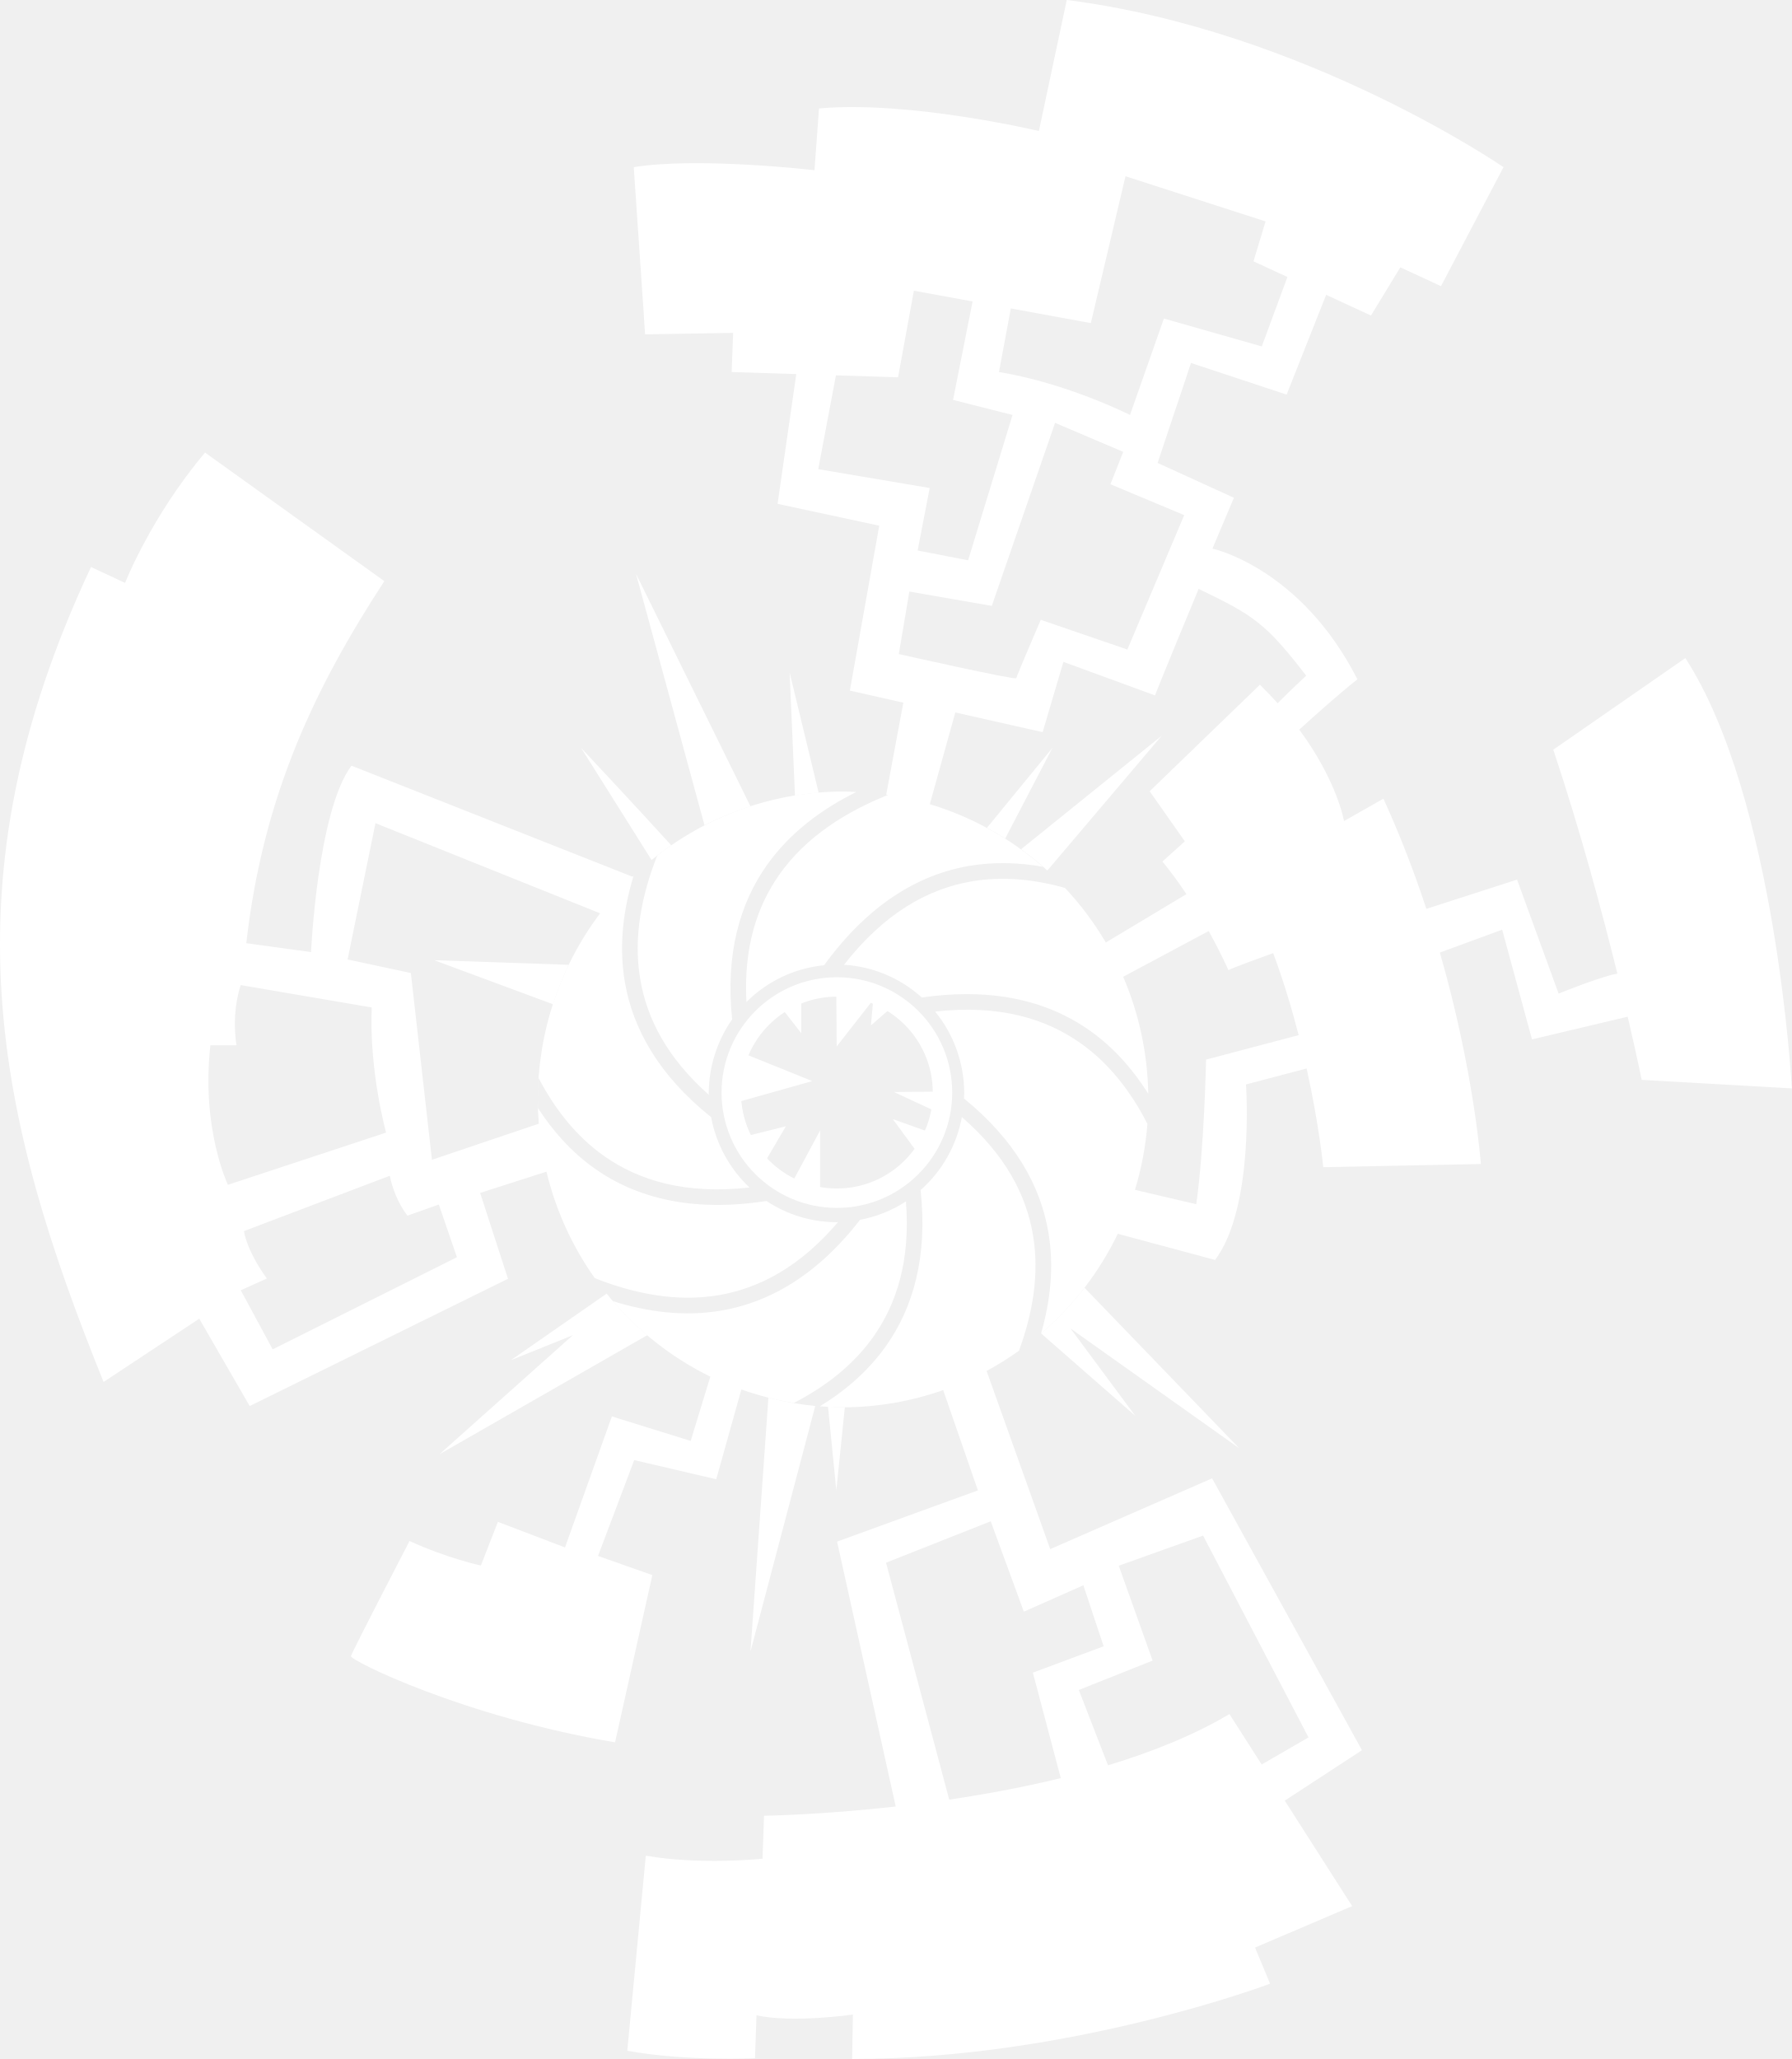
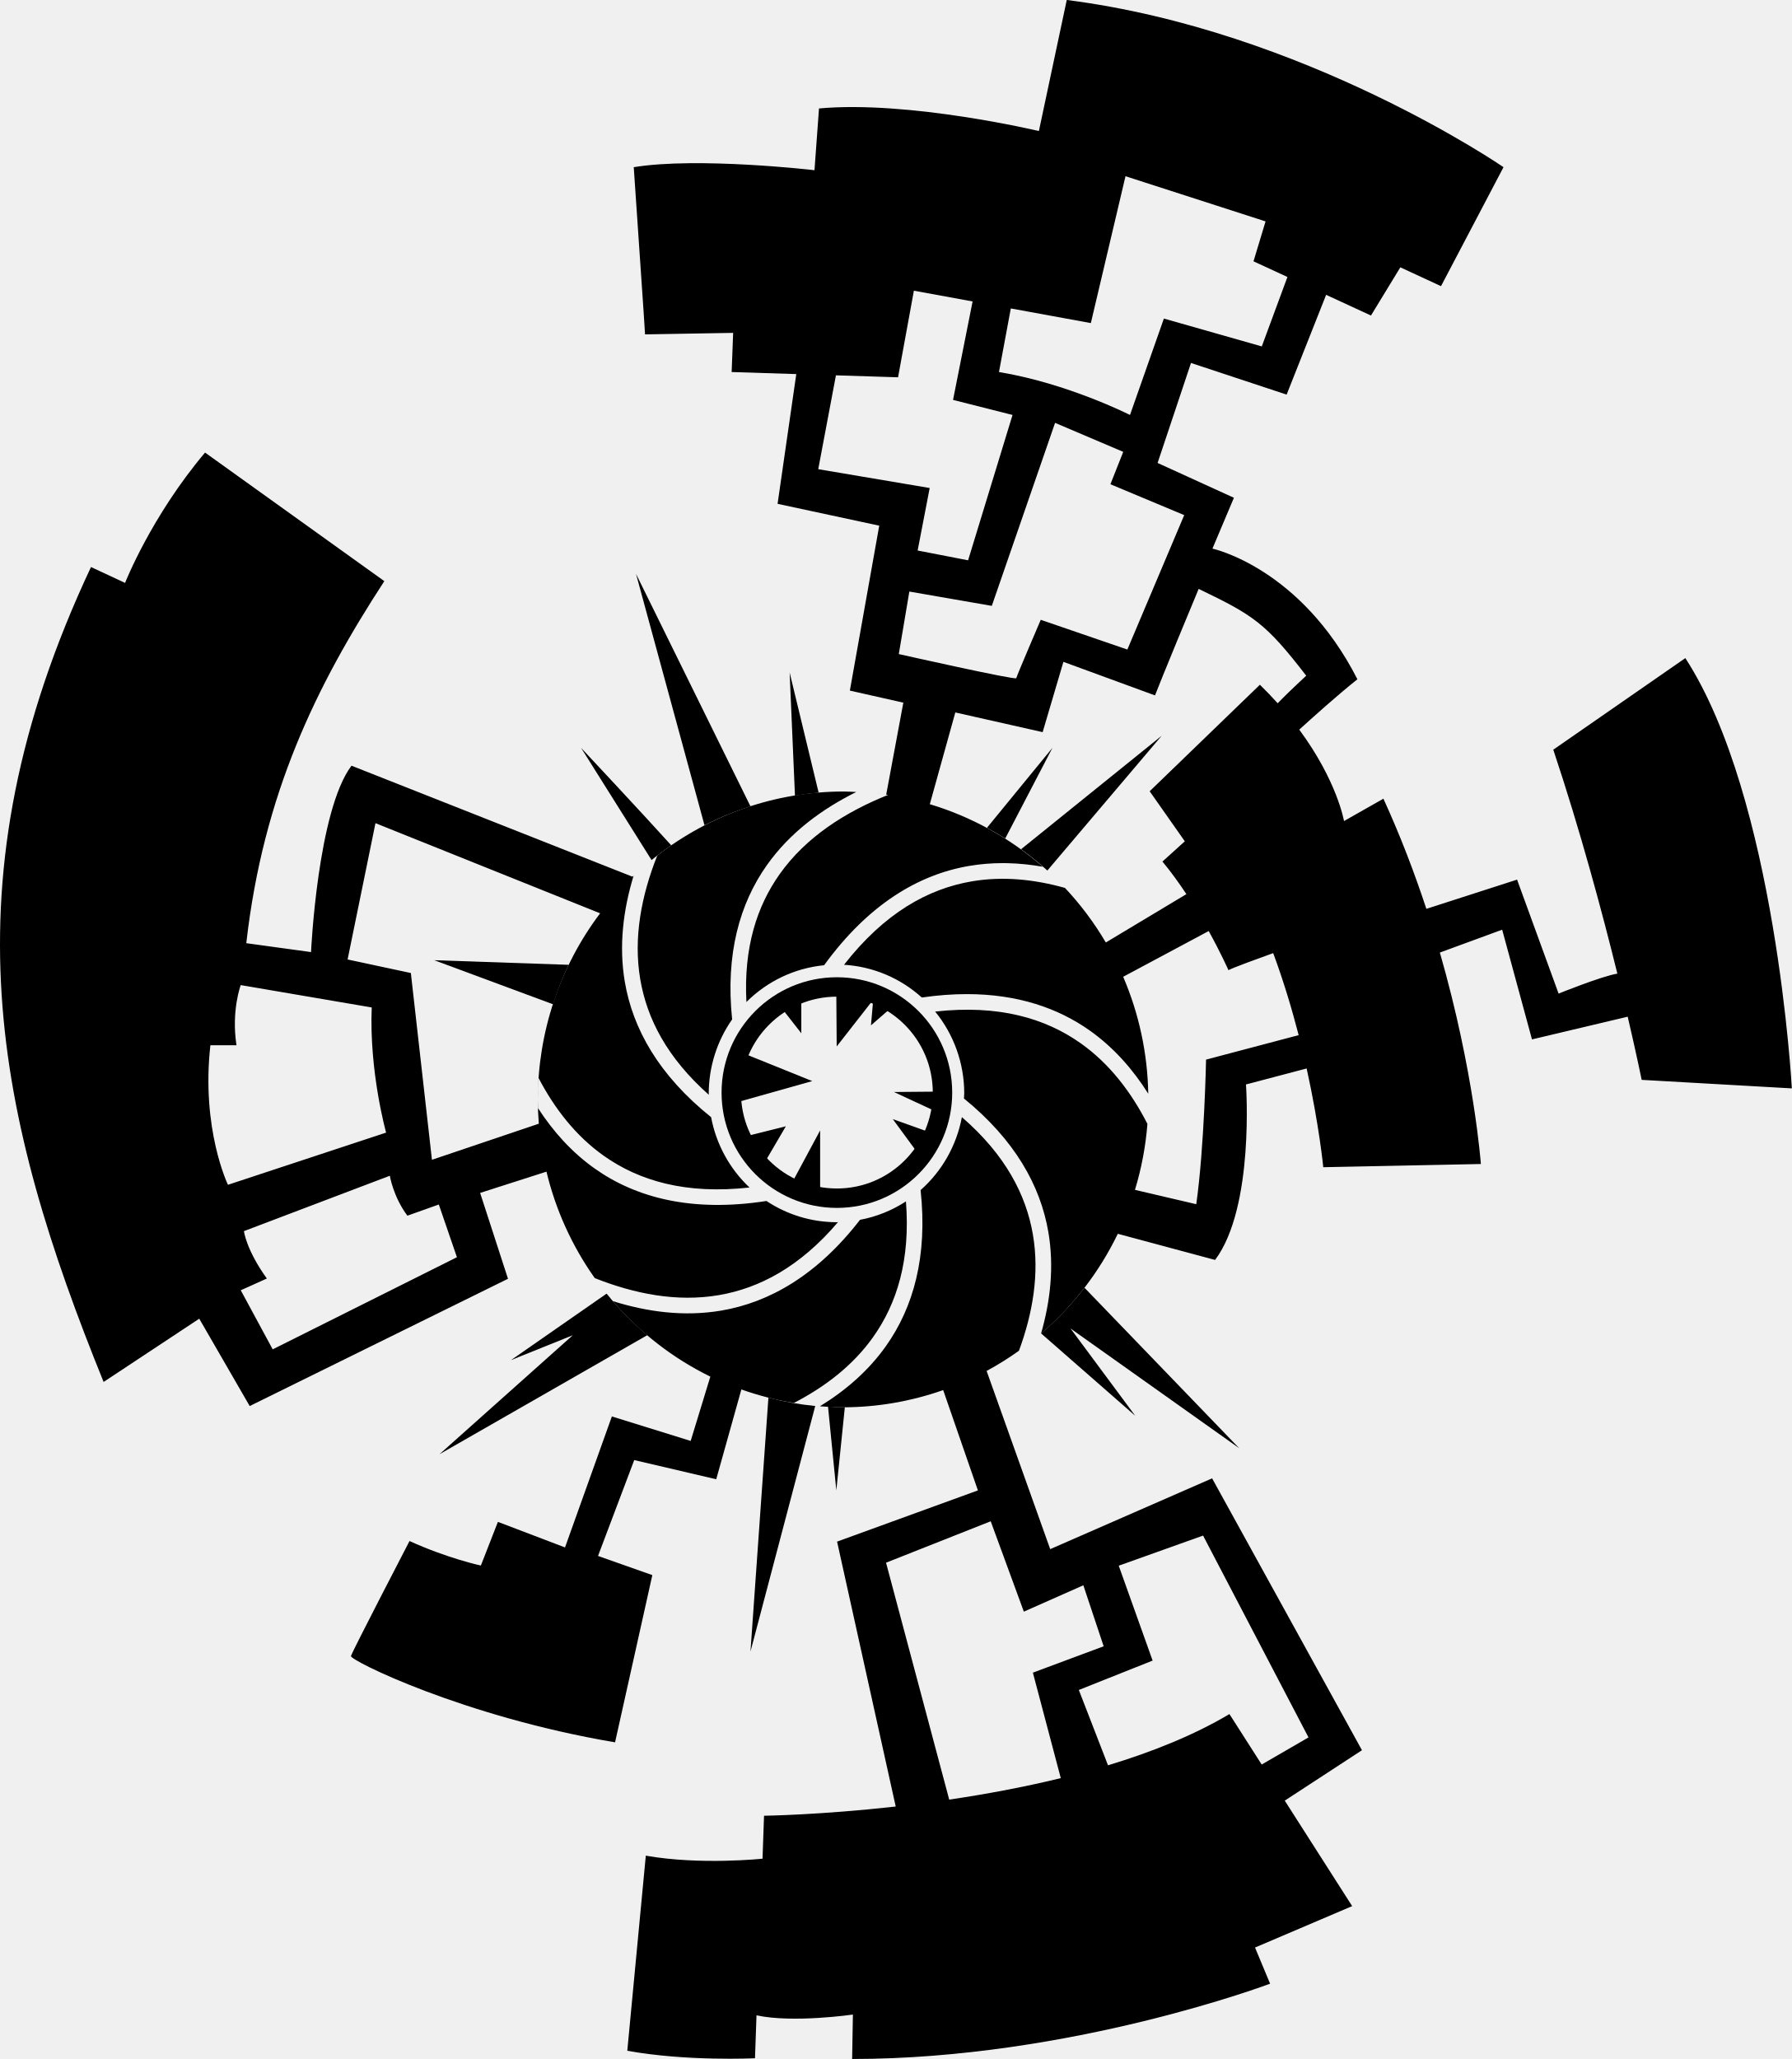
<svg xmlns="http://www.w3.org/2000/svg" width="190.649mm" height="219.054mm" viewBox="0 0 190.649 219.054">
  <g transform="matrix(1.001235,0,0,0.9951319,-11.16258,-34.83598)">
-     <path fill="white" style="stroke:none;stroke-width:2.82;stroke-dasharray:11.281, 2.82;stroke-dashoffset:0.564" d="m 124.509,35.006 -2.961,14.009 c 0,0 -13.765,-3.29 -23.367,-2.415 l -0.48,6.602 c 0,0 -12.394,-1.449 -19.206,-0.322 1.193,17.372 1.2,17.874 1.2,17.874 l 9.363,-0.161 -0.16,4.187 6.869,0.219 -1.988,13.871 10.803,2.335 -3.121,17.633 5.682,1.288 -1.82,9.832 a 32.447,32.917 0 0 0 -2.856,-0.269 32.447,32.917 0 0 1 3.054,0.298 c -4.497,1.813 -8.71,4.48 -11.524,8.478 -2.408,3.421 -3.835,7.83 -3.529,13.666 a 13.577,13.774 0 0 1 8.255,-3.932 c 4.729,-6.547 10.068,-9.7 15.409,-10.617 1.19,-0.204 2.378,-0.299 3.557,-0.3 0.168,0 0.337,0.001 0.505,0.005 1.27,0.027 2.53,0.163 3.772,0.384 a 32.447,32.917 0 0 0 -12.01,-6.689 l 2.711,-9.809 9.28,2.106 2.206,-7.515 9.733,3.587 c 0,0 0.804,-2.111 4.64,-11.387 5.817,2.817 7.102,3.631 11.43,9.28 -1.497,1.4 -2.423,2.313 -3.034,2.946 -0.582,-0.651 -1.209,-1.312 -1.889,-1.978 l -11.713,11.387 3.735,5.351 -2.377,2.163 c 0.919,1.116 1.77,2.307 2.545,3.484 l -8.563,5.17 a 32.447,32.917 0 0 0 -4.339,-5.834 c -3.229,-0.912 -6.582,-1.273 -9.91,-0.701 -4.629,0.795 -9.259,3.364 -13.571,8.918 a 13.577,13.774 0 0 1 8.266,3.499 c 1.687,-0.246 3.286,-0.364 4.797,-0.363 5.382,0.002 9.675,1.488 13.054,3.896 2.565,1.828 4.593,4.167 6.213,6.752 a 32.447,32.917 0 0 0 -2.665,-12.501 l 9.088,-4.89 c 1.323,2.408 2.1,4.184 2.1,4.184 0,0 0.055,-0.127 4.753,-1.822 1.105,2.996 1.993,5.984 2.706,8.767 l -9.84,2.616 c 0,0 -0.18,9.356 -1.041,15.459 l -6.514,-1.534 a 32.447,32.917 0 0 0 1.324,-7.053 c -1.712,-3.37 -4,-6.416 -7.084,-8.614 -3.76,-2.679 -8.721,-4.152 -15.473,-3.394 a 13.577,13.774 0 0 1 3.091,8.745 13.577,13.774 0 0 1 -0.03,0.549 c 5.438,4.446 8.134,9.36 8.968,14.278 0.628,3.699 0.216,7.371 -0.774,10.85 a 32.447,32.917 0 0 0 8.155,-10.664 l 10.339,2.795 c 4.22,-5.662 3.281,-18.76 3.281,-18.76 l 6.447,-1.71 c 1.344,6.122 1.766,10.556 1.766,10.556 l 16.749,-0.342 c 0,0 -0.697,-9.806 -4.357,-22.605 l 6.62,-2.445 3.169,11.728 10.171,-2.427 c 0.965,4.166 1.485,6.753 1.485,6.753 l 15.957,0.911 c 0,0 -1.664,-31.03 -11.317,-46.001 l -14.033,9.792 c 2.879,8.683 5.195,17.359 6.809,23.942 -1.646,0.262 -6.244,2.133 -6.244,2.133 l -4.414,-12.184 -9.638,3.125 c -1.246,-3.803 -2.747,-7.778 -4.565,-11.778 l -4.187,2.391 c 0,0 -0.706,-4.258 -4.756,-9.773 1.356,-1.243 4.105,-3.728 6.18,-5.384 -6.051,-11.953 -15.405,-13.969 -15.405,-13.969 l 2.281,-5.435 -8.11,-3.723 3.549,-10.689 10.163,3.382 4.199,-10.666 4.764,2.212 3.12,-5.153 4.322,2.013 6.642,-12.721 c 0,0 -21.136,-14.642 -46.414,-17.874 z m 6.242,18.84 14.884,4.83 -1.281,4.268 3.606,1.674 -2.726,7.424 -10.403,-2.979 -3.601,10.306 c 0,0 -6.656,-3.389 -13.924,-4.589 l 1.258,-6.799 8.505,1.566 z m -22.487,12.238 6.239,1.149 -2.078,10.526 6.322,1.61 -4.722,15.539 -5.362,-1.047 1.281,-6.682 -11.844,-2.013 1.881,-10.033 6.601,0.21 z m 15.004,14.13 7.242,3.1 -1.361,3.462 7.842,3.301 -6.042,14.372 -9.203,-3.18 c 0,0 -2.561,5.998 -2.601,6.24 -0.04,0.242 -12.484,-2.577 -12.484,-2.577 l 1.121,-6.683 8.762,1.53 z M 32.939,83.39 C 27.197,90.236 24.44,97.324 24.44,97.324 L 20.819,95.627 C 5.02,129.433 10.846,154.668 22.159,182.75 l 10.163,-6.763 5.362,9.339 27.448,-13.607 -2.961,-9.178 7.048,-2.275 a 32.447,32.917 0 0 0 5.133,11.381 c 4.196,1.677 8.711,2.589 13.18,1.822 4.308,-0.74 8.617,-3.017 12.669,-7.807 a 13.577,13.774 0 0 1 -0.161,0.009 13.577,13.774 0 0 1 -7.442,-2.269 c -7.894,1.235 -13.851,-0.333 -18.253,-3.47 -2.459,-1.753 -4.424,-3.977 -6.01,-6.435 a 32.447,32.917 0 0 1 -0.035,-0.954 32.447,32.917 0 0 0 0.106,2.598 l -11.356,3.857 -2.241,-19.967 -6.722,-1.449 2.961,-14.573 23.874,9.639 a 32.447,32.917 0 0 0 -6.622,19.896 32.447,32.917 0 0 1 0.084,-2.279 c 1.694,3.245 3.931,6.171 6.92,8.301 3.763,2.682 8.73,4.156 15.491,3.394 a 13.577,13.774 0 0 1 -4.079,-7.519 c -5.572,-4.488 -8.321,-9.464 -9.166,-14.442 -0.659,-3.885 -0.17,-7.738 0.93,-11.371 a 32.447,32.917 0 0 0 -0.118,0.106 l -29.861,-11.868 c -3.611,4.824 -4.3,19.926 -4.3,19.926 l -6.88,-0.951 c 1.8,-15.945 7.427,-27.528 14.669,-38.706 z m 67.808,36.236 a 32.447,32.917 0 0 0 -19.753,6.847 c -1.663,4.218 -2.568,8.754 -1.805,13.246 0.71,4.187 2.847,8.375 7.283,12.33 a 13.577,13.774 0 0 1 -0.008,-0.151 13.577,13.774 0 0 1 2.486,-7.908 c -0.725,-7.021 0.825,-12.418 3.693,-16.493 2.455,-3.487 5.838,-5.99 9.498,-7.82 a 32.447,32.917 0 0 0 -1.394,-0.051 z m -19.983,7.023 a 32.447,32.917 0 0 0 -1.895,1.629 32.447,32.917 0 0 1 1.895,-1.629 z m 41.451,1.233 a 32.447,32.917 0 0 1 2.094,2.036 32.447,32.917 0 0 0 -2.094,-2.036 z m -85.484,12.44 13.92,2.391 c -0.28,6.89 1.528,13.379 1.528,13.379 l -16.806,5.579 c 0,0 -2.865,-5.955 -1.867,-14.916 h 2.773 c -0.566,-3.717 0.453,-6.434 0.453,-6.434 z m 96.463,12.221 a 32.447,32.917 0 0 1 -0.108,2.612 32.447,32.917 0 0 0 0.108,-2.612 z m -19.829,1.895 a 13.577,13.774 0 0 1 -4.388,7.801 c 0.769,7.106 -0.784,12.559 -3.676,16.667 -1.89,2.685 -4.332,4.784 -7.025,6.445 a 32.447,32.917 0 0 0 2.471,0.109 32.447,32.917 0 0 0 10.63,-1.841 l 3.69,10.725 -14.965,5.475 6.232,28.322 c -8.102,0.91 -13.994,0.985 -13.994,0.985 l -0.16,4.59 c 0,0 -6.583,0.708 -12.404,-0.322 l -1.967,20.857 c 6.319,1.155 13.571,0.801 13.571,0.801 l 0.16,-4.59 c 3.862,0.849 10.243,-0.081 10.243,-0.081 l -0.08,4.75 c 23.258,-0.009 44.413,-8.051 44.413,-8.051 l -1.6,-3.865 10.323,-4.428 -7.164,-11.277 8.205,-5.39 -15.925,-29.065 -17.205,7.568 -6.757,-19.05 a 32.447,32.917 0 0 0 3.437,-2.159 c 1.455,-3.978 2.196,-8.214 1.484,-12.409 -0.725,-4.271 -2.931,-8.543 -7.549,-12.568 z m -60.79,6.266 c 0,0 0.358,2.25 1.867,4.27 l 3.339,-1.195 1.924,5.636 -19.578,9.849 -3.395,-6.319 c 0,0 0.049,-0.01 2.773,-1.253 -2.214,-3.106 -2.433,-5.067 -2.433,-5.067 z m 54.845,2.744 a 13.577,13.774 0 0 1 -4.88,1.968 c -4.558,5.928 -9.642,8.828 -14.729,9.701 -3.945,0.678 -7.858,0.15 -11.538,-1.008 a 32.447,32.917 0 0 0 10.36,8.071 l -2.088,6.875 -8.375,-2.619 -4.98,14.005 -7.13,-2.733 -1.811,4.668 c 0,0 -3.48,-0.743 -7.582,-2.619 0,0 -6.111,11.842 -6.224,12.297 -0.113,0.455 11.913,6.476 28.066,9.223 l 3.961,-17.877 -5.772,-2.05 3.848,-10.248 8.714,2.05 2.672,-9.601 a 32.447,32.917 0 0 0 5.578,1.445 c 3.298,-1.716 6.277,-3.997 8.434,-7.061 2.52,-3.58 3.965,-8.242 3.475,-14.49 z m -32.977,8.322 a 32.447,32.917 0 0 0 1.724,2.215 32.447,32.917 0 0 1 -1.724,-2.215 z m 47.324,5.818 a 32.447,32.917 0 0 1 -2.131,1.686 32.447,32.917 0 0 0 2.131,-1.686 z m -25.956,7.463 a 32.447,32.917 0 0 0 1.889,0.238 32.447,32.917 0 0 1 -1.889,-0.238 z m 20.617,12.593 3.521,9.662 6.322,-2.818 2.16,6.522 -7.522,2.818 2.965,11.275 c -4.019,0.988 -8.063,1.735 -11.856,2.298 l -6.713,-25.328 z m 22.567,1.53 11.204,21.578 c 0,0 -3.149,1.84 -4.975,2.898 l -3.427,-5.394 c -3.783,2.264 -8.24,4.057 -12.904,5.477 l -3.101,-8.054 7.842,-3.14 -3.601,-10.145 z" />
+     <path style="fill:currentColor;stroke:none;stroke-width:2.82;stroke-dasharray:11.281, 2.82;stroke-dashoffset:0.564" d="m 124.509,35.006 -2.961,14.009 c 0,0 -13.765,-3.29 -23.367,-2.415 l -0.48,6.602 c 0,0 -12.394,-1.449 -19.206,-0.322 1.193,17.372 1.2,17.874 1.2,17.874 l 9.363,-0.161 -0.16,4.187 6.869,0.219 -1.988,13.871 10.803,2.335 -3.121,17.633 5.682,1.288 -1.82,9.832 a 32.447,32.917 0 0 0 -2.856,-0.269 32.447,32.917 0 0 1 3.054,0.298 c -4.497,1.813 -8.71,4.48 -11.524,8.478 -2.408,3.421 -3.835,7.83 -3.529,13.666 a 13.577,13.774 0 0 1 8.255,-3.932 c 4.729,-6.547 10.068,-9.7 15.409,-10.617 1.19,-0.204 2.378,-0.299 3.557,-0.3 0.168,0 0.337,0.001 0.505,0.005 1.27,0.027 2.53,0.163 3.772,0.384 a 32.447,32.917 0 0 0 -12.01,-6.689 l 2.711,-9.809 9.28,2.106 2.206,-7.515 9.733,3.587 c 0,0 0.804,-2.111 4.64,-11.387 5.817,2.817 7.102,3.631 11.43,9.28 -1.497,1.4 -2.423,2.313 -3.034,2.946 -0.582,-0.651 -1.209,-1.312 -1.889,-1.978 l -11.713,11.387 3.735,5.351 -2.377,2.163 c 0.919,1.116 1.77,2.307 2.545,3.484 l -8.563,5.17 a 32.447,32.917 0 0 0 -4.339,-5.834 c -3.229,-0.912 -6.582,-1.273 -9.91,-0.701 -4.629,0.795 -9.259,3.364 -13.571,8.918 a 13.577,13.774 0 0 1 8.266,3.499 c 1.687,-0.246 3.286,-0.364 4.797,-0.363 5.382,0.002 9.675,1.488 13.054,3.896 2.565,1.828 4.593,4.167 6.213,6.752 a 32.447,32.917 0 0 0 -2.665,-12.501 l 9.088,-4.89 c 1.323,2.408 2.1,4.184 2.1,4.184 0,0 0.055,-0.127 4.753,-1.822 1.105,2.996 1.993,5.984 2.706,8.767 l -9.84,2.616 c 0,0 -0.18,9.356 -1.041,15.459 l -6.514,-1.534 a 32.447,32.917 0 0 0 1.324,-7.053 c -1.712,-3.37 -4,-6.416 -7.084,-8.614 -3.76,-2.679 -8.721,-4.152 -15.473,-3.394 a 13.577,13.774 0 0 1 3.091,8.745 13.577,13.774 0 0 1 -0.03,0.549 c 5.438,4.446 8.134,9.36 8.968,14.278 0.628,3.699 0.216,7.371 -0.774,10.85 a 32.447,32.917 0 0 0 8.155,-10.664 l 10.339,2.795 c 4.22,-5.662 3.281,-18.76 3.281,-18.76 l 6.447,-1.71 c 1.344,6.122 1.766,10.556 1.766,10.556 l 16.749,-0.342 c 0,0 -0.697,-9.806 -4.357,-22.605 l 6.62,-2.445 3.169,11.728 10.171,-2.427 c 0.965,4.166 1.485,6.753 1.485,6.753 l 15.957,0.911 c 0,0 -1.664,-31.03 -11.317,-46.001 l -14.033,9.792 c 2.879,8.683 5.195,17.359 6.809,23.942 -1.646,0.262 -6.244,2.133 -6.244,2.133 l -4.414,-12.184 -9.638,3.125 c -1.246,-3.803 -2.747,-7.778 -4.565,-11.778 l -4.187,2.391 c 0,0 -0.706,-4.258 -4.756,-9.773 1.356,-1.243 4.105,-3.728 6.18,-5.384 -6.051,-11.953 -15.405,-13.969 -15.405,-13.969 l 2.281,-5.435 -8.11,-3.723 3.549,-10.689 10.163,3.382 4.199,-10.666 4.764,2.212 3.12,-5.153 4.322,2.013 6.642,-12.721 c 0,0 -21.136,-14.642 -46.414,-17.874 z m 6.242,18.84 14.884,4.83 -1.281,4.268 3.606,1.674 -2.726,7.424 -10.403,-2.979 -3.601,10.306 c 0,0 -6.656,-3.389 -13.924,-4.589 l 1.258,-6.799 8.505,1.566 z m -22.487,12.238 6.239,1.149 -2.078,10.526 6.322,1.61 -4.722,15.539 -5.362,-1.047 1.281,-6.682 -11.844,-2.013 1.881,-10.033 6.601,0.21 z m 15.004,14.13 7.242,3.1 -1.361,3.462 7.842,3.301 -6.042,14.372 -9.203,-3.18 c 0,0 -2.561,5.998 -2.601,6.24 -0.04,0.242 -12.484,-2.577 -12.484,-2.577 l 1.121,-6.683 8.762,1.53 z M 32.939,83.39 C 27.197,90.236 24.44,97.324 24.44,97.324 L 20.819,95.627 C 5.02,129.433 10.846,154.668 22.159,182.75 l 10.163,-6.763 5.362,9.339 27.448,-13.607 -2.961,-9.178 7.048,-2.275 a 32.447,32.917 0 0 0 5.133,11.381 c 4.196,1.677 8.711,2.589 13.18,1.822 4.308,-0.74 8.617,-3.017 12.669,-7.807 a 13.577,13.774 0 0 1 -0.161,0.009 13.577,13.774 0 0 1 -7.442,-2.269 c -7.894,1.235 -13.851,-0.333 -18.253,-3.47 -2.459,-1.753 -4.424,-3.977 -6.01,-6.435 a 32.447,32.917 0 0 1 -0.035,-0.954 32.447,32.917 0 0 0 0.106,2.598 l -11.356,3.857 -2.241,-19.967 -6.722,-1.449 2.961,-14.573 23.874,9.639 a 32.447,32.917 0 0 0 -6.622,19.896 32.447,32.917 0 0 1 0.084,-2.279 c 1.694,3.245 3.931,6.171 6.92,8.301 3.763,2.682 8.73,4.156 15.491,3.394 a 13.577,13.774 0 0 1 -4.079,-7.519 c -5.572,-4.488 -8.321,-9.464 -9.166,-14.442 -0.659,-3.885 -0.17,-7.738 0.93,-11.371 a 32.447,32.917 0 0 0 -0.118,0.106 l -29.861,-11.868 c -3.611,4.824 -4.3,19.926 -4.3,19.926 l -6.88,-0.951 c 1.8,-15.945 7.427,-27.528 14.669,-38.706 z m 67.808,36.236 a 32.447,32.917 0 0 0 -19.753,6.847 c -1.663,4.218 -2.568,8.754 -1.805,13.246 0.71,4.187 2.847,8.375 7.283,12.33 a 13.577,13.774 0 0 1 -0.008,-0.151 13.577,13.774 0 0 1 2.486,-7.908 c -0.725,-7.021 0.825,-12.418 3.693,-16.493 2.455,-3.487 5.838,-5.99 9.498,-7.82 a 32.447,32.917 0 0 0 -1.394,-0.051 z m -19.983,7.023 a 32.447,32.917 0 0 0 -1.895,1.629 32.447,32.917 0 0 1 1.895,-1.629 z m 41.451,1.233 a 32.447,32.917 0 0 1 2.094,2.036 32.447,32.917 0 0 0 -2.094,-2.036 z m -85.484,12.44 13.92,2.391 c -0.28,6.89 1.528,13.379 1.528,13.379 l -16.806,5.579 c 0,0 -2.865,-5.955 -1.867,-14.916 h 2.773 c -0.566,-3.717 0.453,-6.434 0.453,-6.434 z m 96.463,12.221 a 32.447,32.917 0 0 1 -0.108,2.612 32.447,32.917 0 0 0 0.108,-2.612 z m -19.829,1.895 a 13.577,13.774 0 0 1 -4.388,7.801 c 0.769,7.106 -0.784,12.559 -3.676,16.667 -1.89,2.685 -4.332,4.784 -7.025,6.445 a 32.447,32.917 0 0 0 2.471,0.109 32.447,32.917 0 0 0 10.63,-1.841 l 3.69,10.725 -14.965,5.475 6.232,28.322 c -8.102,0.91 -13.994,0.985 -13.994,0.985 l -0.16,4.59 c 0,0 -6.583,0.708 -12.404,-0.322 l -1.967,20.857 c 6.319,1.155 13.571,0.801 13.571,0.801 l 0.16,-4.59 c 3.862,0.849 10.243,-0.081 10.243,-0.081 l -0.08,4.75 c 23.258,-0.009 44.413,-8.051 44.413,-8.051 l -1.6,-3.865 10.323,-4.428 -7.164,-11.277 8.205,-5.39 -15.925,-29.065 -17.205,7.568 -6.757,-19.05 a 32.447,32.917 0 0 0 3.437,-2.159 c 1.455,-3.978 2.196,-8.214 1.484,-12.409 -0.725,-4.271 -2.931,-8.543 -7.549,-12.568 z m -60.79,6.266 c 0,0 0.358,2.25 1.867,4.27 l 3.339,-1.195 1.924,5.636 -19.578,9.849 -3.395,-6.319 c 0,0 0.049,-0.01 2.773,-1.253 -2.214,-3.106 -2.433,-5.067 -2.433,-5.067 z m 54.845,2.744 a 13.577,13.774 0 0 1 -4.88,1.968 c -4.558,5.928 -9.642,8.828 -14.729,9.701 -3.945,0.678 -7.858,0.15 -11.538,-1.008 a 32.447,32.917 0 0 0 10.36,8.071 l -2.088,6.875 -8.375,-2.619 -4.98,14.005 -7.13,-2.733 -1.811,4.668 c 0,0 -3.48,-0.743 -7.582,-2.619 0,0 -6.111,11.842 -6.224,12.297 -0.113,0.455 11.913,6.476 28.066,9.223 l 3.961,-17.877 -5.772,-2.05 3.848,-10.248 8.714,2.05 2.672,-9.601 a 32.447,32.917 0 0 0 5.578,1.445 c 3.298,-1.716 6.277,-3.997 8.434,-7.061 2.52,-3.58 3.965,-8.242 3.475,-14.49 z m -32.977,8.322 a 32.447,32.917 0 0 0 1.724,2.215 32.447,32.917 0 0 1 -1.724,-2.215 z m 47.324,5.818 a 32.447,32.917 0 0 1 -2.131,1.686 32.447,32.917 0 0 0 2.131,-1.686 z m -25.956,7.463 a 32.447,32.917 0 0 0 1.889,0.238 32.447,32.917 0 0 1 -1.889,-0.238 z m 20.617,12.593 3.521,9.662 6.322,-2.818 2.16,6.522 -7.522,2.818 2.965,11.275 c -4.019,0.988 -8.063,1.735 -11.856,2.298 l -6.713,-25.328 z m 22.567,1.53 11.204,21.578 c 0,0 -3.149,1.84 -4.975,2.898 l -3.427,-5.394 c -3.783,2.264 -8.24,4.057 -12.904,5.477 l -3.101,-8.054 7.842,-3.14 -3.601,-10.145 z" />
    <g transform="matrix(0.9987668,0,0,1.004892,0.2326566,26.23035)">
-       <path fill="white" d="m 99.912,114.575 0.04,5.488 3.886,-4.968 -0.24,2.724 2.163,-1.883 -1.322,-1.442 z" />
-       <path fill="white" d="m 110.528,124.87 -4.487,0.04 4.487,2.083 z" />
-       <path fill="white" d="m 109.847,129.197 -3.926,-1.402 2.764,3.766 z" />
-       <path fill="white" d="m 96.187,115.256 v 3.405 l -2.003,-2.564 z" />
-       <path fill="white" d="m 90.298,120.904 7.051,2.844 -8.253,2.324 -0.401,-2.524 z" />
-       <path fill="white" style="stroke:none;stroke-width:2.065;stroke-dasharray:none;stroke-dashoffset:2.318;stroke-opacity:0.412" d="m 90.378,129.598 4.166,-1.042 -2.324,3.966 z" />
-       <path fill="white" style="stroke:none;stroke-width:2.065;stroke-dasharray:none;stroke-dashoffset:2.318;stroke-opacity:0.412" d="m 95.025,134.886 3.165,-5.889 v 6.77 z" />
+       <path style="fill:currentColor;" d="m 99.912,114.575 0.04,5.488 3.886,-4.968 -0.24,2.724 2.163,-1.883 -1.322,-1.442 z" />
+       <path style="fill:currentColor;" d="m 110.528,124.87 -4.487,0.04 4.487,2.083 z" />
+       <path style="fill:currentColor;" d="m 109.847,129.197 -3.926,-1.402 2.764,3.766 z" />
+       <path style="fill:currentColor;" d="m 96.187,115.256 v 3.405 l -2.003,-2.564 z" />
+       <path style="fill:currentColor;" d="m 90.298,120.904 7.051,2.844 -8.253,2.324 -0.401,-2.524 z" />
+       <path style="fill:currentColor;stroke:none;stroke-width:2.065;stroke-dasharray:none;stroke-dashoffset:2.318;stroke-opacity:0.412" d="m 90.378,129.598 4.166,-1.042 -2.324,3.966 z" />
+       <path style="fill:currentColor;stroke:none;stroke-width:2.065;stroke-dasharray:none;stroke-dashoffset:2.318;stroke-opacity:0.412" d="m 95.025,134.886 3.165,-5.889 v 6.77 z" />
    </g>
-     <circle style="fill:none;stroke:#ffffff;stroke-width:2.065;stroke-dasharray:none;stroke-dashoffset:2.318;stroke-opacity:1" cy="124.971" cx="99.972" r="11.237" transform="matrix(0.9987668,0,0,1.004892,0.2326566,26.23035)" />
-     <path fill="white" style="stroke:none;stroke-width:2.069;stroke-dasharray:none;stroke-dashoffset:2.318;stroke-opacity:0.412" d="m 78.736,96.358 7.277,26.872 a 32.447,32.917 0 0 1 4.887,-2.019 z m 16.325,10.547 0.566,13.162 a 32.447,32.917 0 0 1 2.515,-0.319 z m 39.532,6.763 -14.939,12.129 a 32.447,32.917 0 0 1 2.793,2.277 z m -61.698,1.288 7.493,11.997 a 32.447,32.917 0 0 1 2.093,-1.573 c -2.753,-3.079 -9.586,-10.424 -9.586,-10.424 z m 50.094,0 -6.962,8.553 a 32.447,32.917 0 0 1 1.943,1.142 z m -65.699,22.705 12.632,4.713 a 32.447,32.917 0 0 1 1.657,-4.221 z m 69.105,35.017 a 32.447,32.917 0 0 1 -4.612,4.883 l 10.008,8.811 -6.882,-9.339 17.926,12.802 z m -50.783,0.628 -10.16,7.108 6.562,-2.657 -14.164,12.721 22.083,-12.729 a 32.447,32.917 0 0 1 -4.321,-4.443 z m 17.193,11.121 -1.906,27.146 6.882,-26.252 a 32.447,32.917 0 0 1 -4.976,-0.894 z m 6.334,0.957 0.883,8.959 0.905,-8.892 a 32.447,32.917 0 0 1 -0.18,0.008 32.447,32.917 0 0 1 -1.607,-0.075 z" />
+     <circle style="fill:none;stroke:currentColor;stroke-width:2.065;stroke-dasharray:none;stroke-dashoffset:2.318;stroke-opacity:1" cy="124.971" cx="99.972" r="11.237" transform="matrix(0.9987668,0,0,1.004892,0.2326566,26.23035)" />
+     <path style="fill:currentColor;stroke:none;stroke-width:2.069;stroke-dasharray:none;stroke-dashoffset:2.318;stroke-opacity:0.412" d="m 78.736,96.358 7.277,26.872 a 32.447,32.917 0 0 1 4.887,-2.019 z m 16.325,10.547 0.566,13.162 a 32.447,32.917 0 0 1 2.515,-0.319 z m 39.532,6.763 -14.939,12.129 a 32.447,32.917 0 0 1 2.793,2.277 z m -61.698,1.288 7.493,11.997 a 32.447,32.917 0 0 1 2.093,-1.573 c -2.753,-3.079 -9.586,-10.424 -9.586,-10.424 z m 50.094,0 -6.962,8.553 a 32.447,32.917 0 0 1 1.943,1.142 z m -65.699,22.705 12.632,4.713 a 32.447,32.917 0 0 1 1.657,-4.221 z m 69.105,35.017 a 32.447,32.917 0 0 1 -4.612,4.883 l 10.008,8.811 -6.882,-9.339 17.926,12.802 z m -50.783,0.628 -10.16,7.108 6.562,-2.657 -14.164,12.721 22.083,-12.729 a 32.447,32.917 0 0 1 -4.321,-4.443 z m 17.193,11.121 -1.906,27.146 6.882,-26.252 a 32.447,32.917 0 0 1 -4.976,-0.894 z m 6.334,0.957 0.883,8.959 0.905,-8.892 a 32.447,32.917 0 0 1 -0.18,0.008 32.447,32.917 0 0 1 -1.607,-0.075 z" />
  </g>
</svg>
